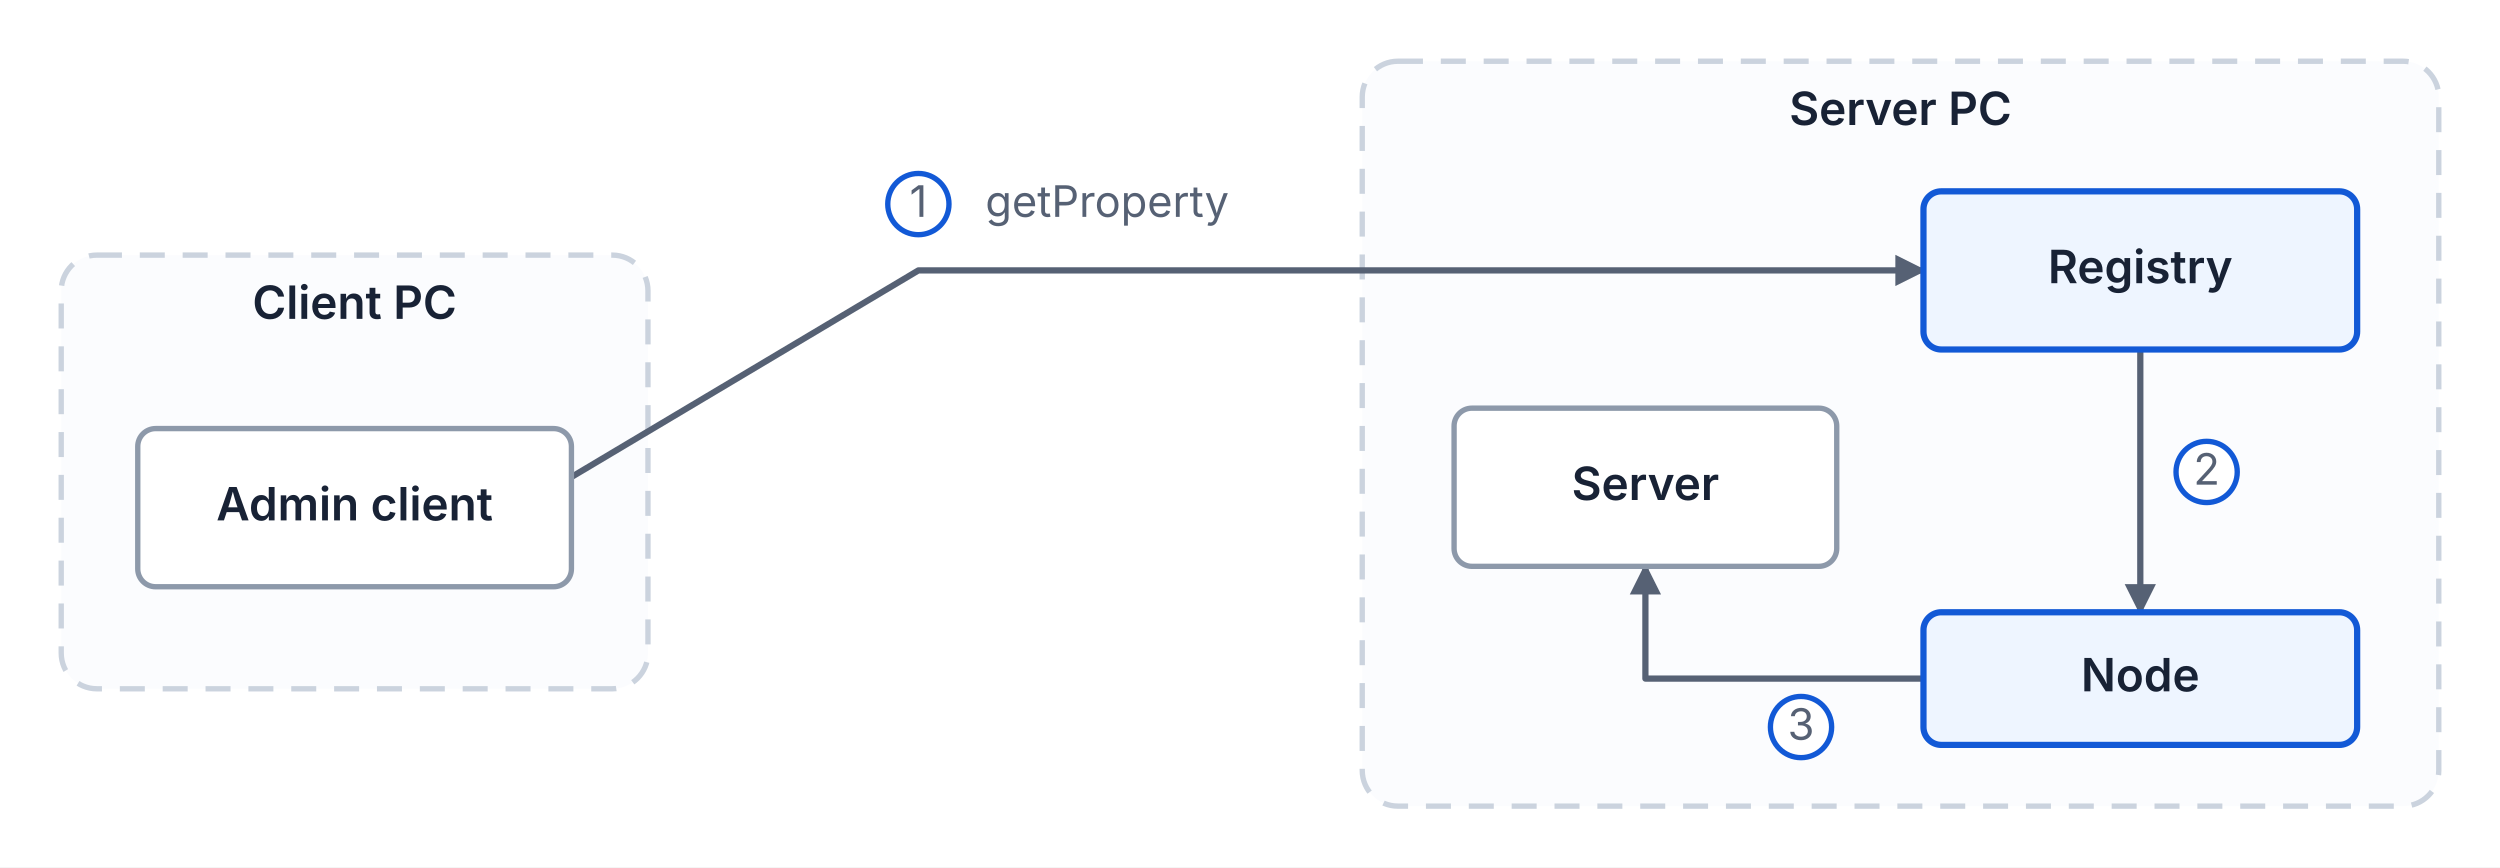
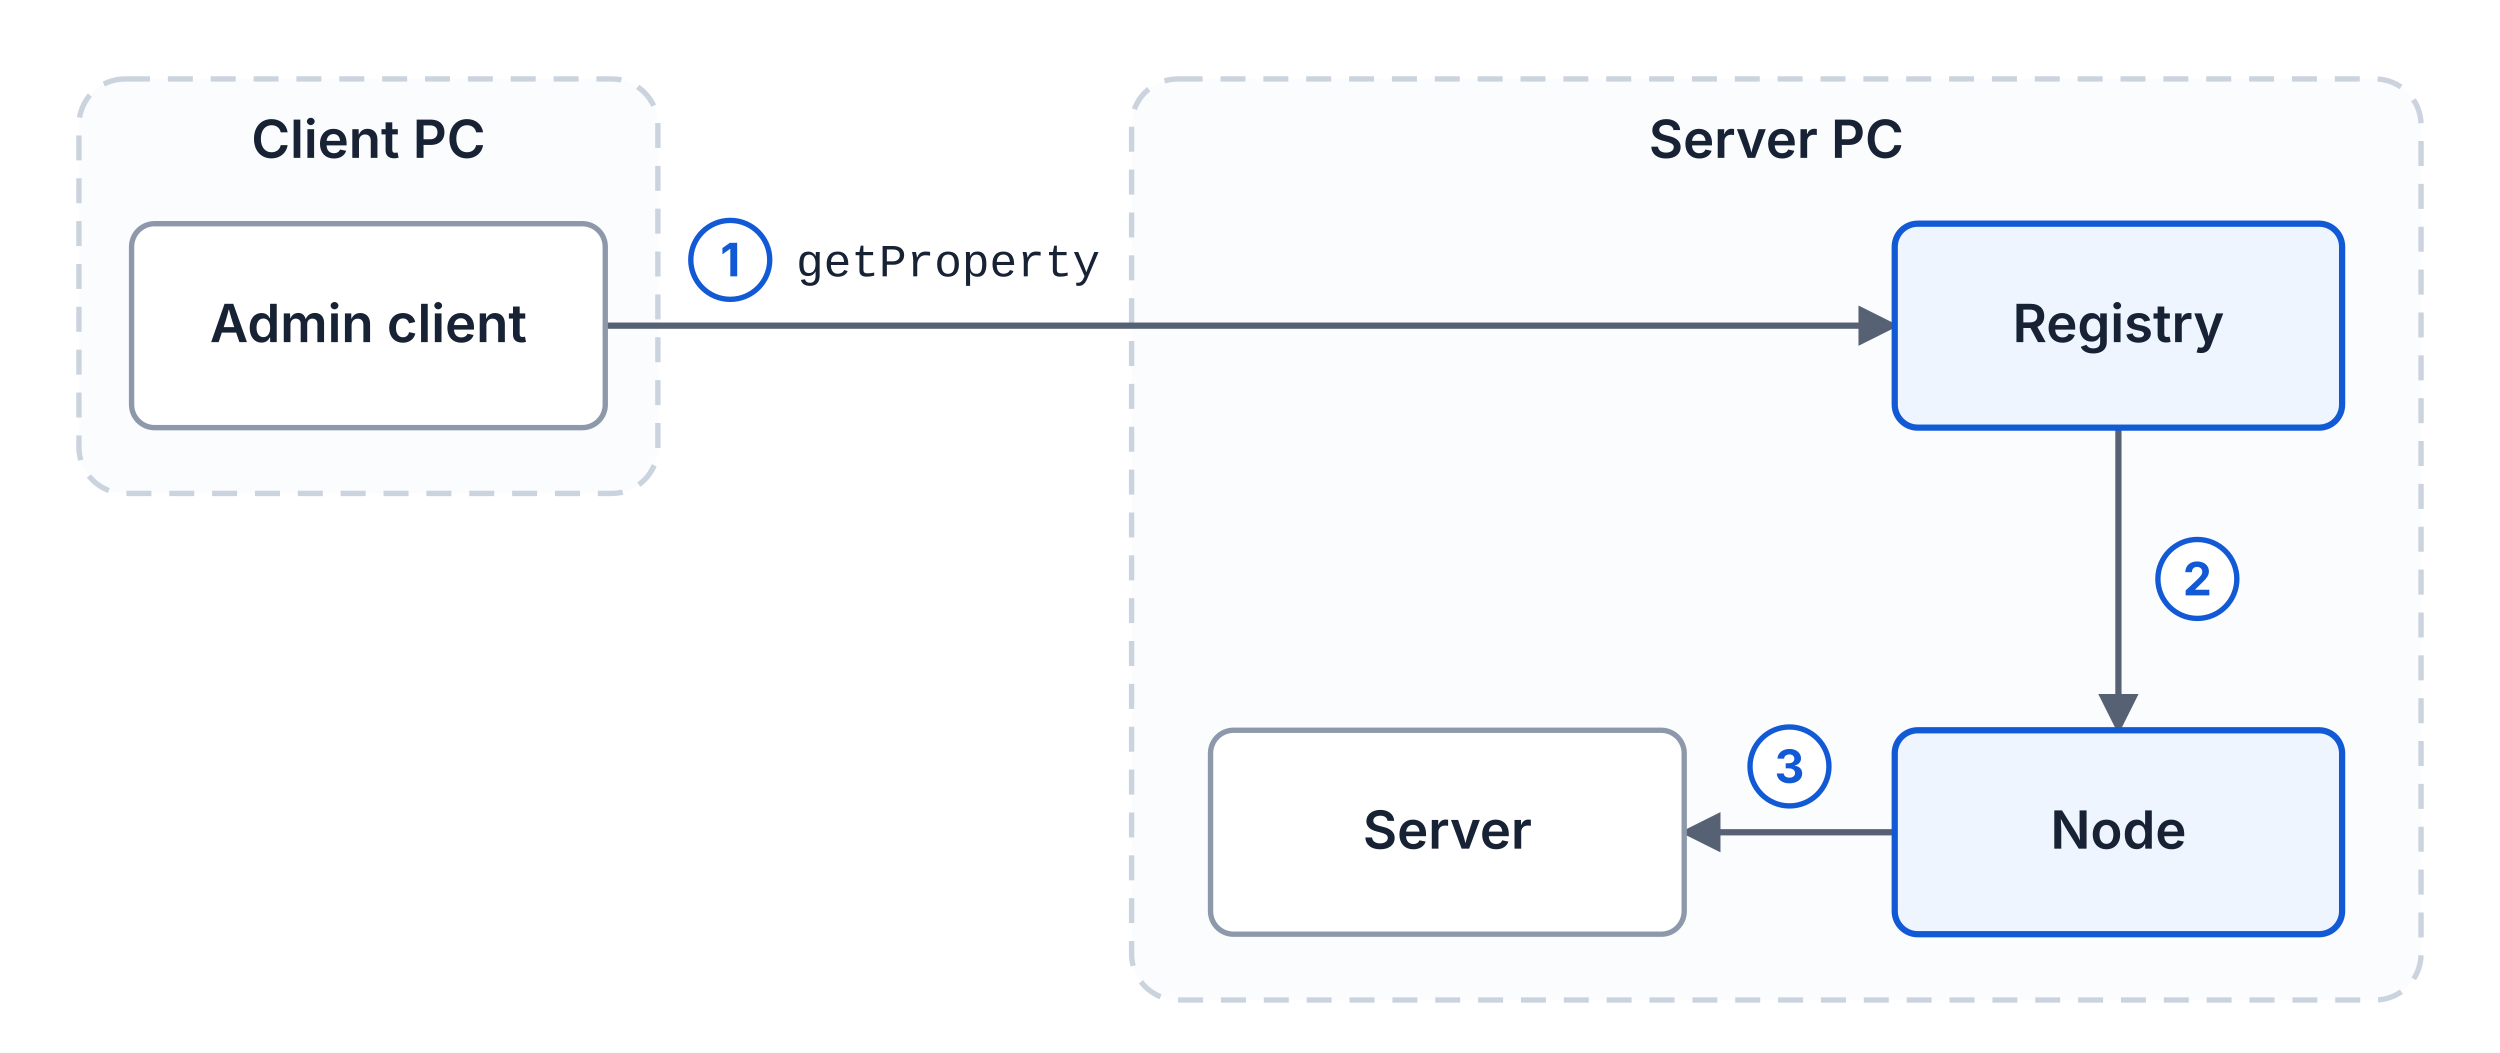
- <svg xmlns="http://www.w3.org/2000/svg" width="700" height="242.86" viewBox="0 0 980 340" role="img" aria-labelledby="title description">
+ <svg xmlns="http://www.w3.org/2000/svg" width="700" height="294.74" viewBox="0 0 760 320" role="img" aria-labelledby="title description">
  <defs>
    <marker id="arrow" viewBox="0 0 8 8" refX="7.2" refY="4" markerWidth="7" markerHeight="7" orient="auto-start-reverse">
      <path d="M 0 0 L 8 4 L 0 8 Z" fill="#566174" />
    </marker>
-     <circle id="step-badge-shape" cx="0" cy="0" r="12" fill="#ffffff" stroke="#1259d6" stroke-width="1.5" vector-effect="non-scaling-stroke" />
+     <g id="step-badge-shape">
+       <circle class="step-badge" cx="0" cy="0" r="12" vector-effect="non-scaling-stroke" />
+     </g>
  </defs>
  <style>
    text {
      fill: #182235;
      font-family: Inter, ui-sans-serif, system-ui, -apple-system, BlinkMacSystemFont, "Segoe UI", sans-serif;
    }
-     .label {
-       font-size: 18px;
-       font-weight: 600;
-       text-anchor: middle;
+ 
+     .process-boundary {
+       fill: #fbfcfe;
+       stroke: #cbd3de;
+       stroke-dasharray: 7 5;
+       stroke-width: 1.5;
    }
-     .annotation {
-       fill: #566174;
-       font-size: 17px;
-       text-anchor: middle;
-     }
-     .application {
+ 
+     .component {
      fill: #ffffff;
      stroke: #8d99aa;
      stroke-width: 1.5;
    }
-     .runtime {
+ 
+     .service {
      fill: #eef5ff;
      stroke: #1259d6;
      stroke-width: 1.75;
    }
-     .boundary {
-       fill: #fbfcfe;
-       stroke: #cbd3de;
-       stroke-width: 1.5;
-       stroke-dasharray: 7 5;
-     }
+ 
    .connector {
      fill: none;
      stroke: #566174;
-       stroke-width: 1.75;
      stroke-linecap: round;
      stroke-linejoin: round;
+       stroke-width: 1.75;
    }
-     .one-way {
+ 
+     .one-way,
+     .callback {
      marker-end: url(#arrow);
    }
+ 
+     .callback {
+       stroke-dasharray: 6 4;
+     }
+ 
+     .label-knockout {
+       fill: #ffffff;
+     }
+ 
+     .process-title,
+     .component-label {
+       font-size: 16px;
+       font-weight: 600;
+       text-anchor: middle;
+     }
+ 
+     .connector-label {
+       fill: #182235;
+       font-size: 14px;
+       font-weight: 500;
+     }
+ 
+     .code {
+       font-family: ui-monospace, SFMono-Regular, Menlo, Monaco, Consolas, "Liberation Mono", monospace;
+     }
+ 
+     .step-badge {
+       fill: #ffffff;
+       stroke: #1259d6;
+       stroke-width: 1.5;
+     }
+ 
+     .step-number {
+       fill: #1259d6;
+       font-size: 14px;
+       font-weight: 700;
+       text-anchor: middle;
+     }
  </style>
-   <rect width="980" height="340" fill="#ffffff" />
+   <rect width="760" height="320" fill="#ffffff" />
  <g id="boundaries" aria-hidden="true">
-     <rect class="boundary" x="24" y="100" width="230" height="170" rx="14" vector-effect="non-scaling-stroke" />
-     <rect class="boundary" x="534" y="24" width="422" height="292" rx="14" vector-effect="non-scaling-stroke" />
+     <rect class="process-boundary" x="24" y="24" width="176" height="126" rx="14" vector-effect="non-scaling-stroke" />
+     <rect class="process-boundary" x="344" y="24" width="392" height="280" rx="14" vector-effect="non-scaling-stroke" />
  </g>
  <g id="connectors" aria-hidden="true">
-     <path class="connector one-way" d="M 224 187 L 360 106 H 754" vector-effect="non-scaling-stroke" />
-     <path class="connector one-way" d="M 839 137 L 839 240" vector-effect="non-scaling-stroke" />
-     <path class="connector one-way" d="M 754 266 H 645 V 222" vector-effect="non-scaling-stroke" />
+     <path class="connector one-way" d="M 184 99 H 576" vector-effect="non-scaling-stroke" />
+     <path class="connector one-way" d="M 644 130 V 222" vector-effect="non-scaling-stroke" />
+     <path class="connector one-way" d="M 576 253 H 512" vector-effect="non-scaling-stroke" />
  </g>
  <g id="components" aria-hidden="true">
-     <rect class="application" x="54" y="168" width="170" height="62" rx="7" vector-effect="non-scaling-stroke" />
-     <rect class="runtime" x="754" y="75" width="170" height="62" rx="7" vector-effect="non-scaling-stroke" />
-     <rect class="application" x="570" y="160" width="150" height="62" rx="7" vector-effect="non-scaling-stroke" />
-     <rect class="runtime" x="754" y="240" width="170" height="52" rx="7" vector-effect="non-scaling-stroke" />
+     <rect class="component" x="40" y="68" width="144" height="62" rx="7" vector-effect="non-scaling-stroke" />
+     <rect class="service" x="576" y="68" width="136" height="62" rx="7" vector-effect="non-scaling-stroke" />
+     <rect class="component" x="368" y="222" width="144" height="62" rx="7" vector-effect="non-scaling-stroke" />
+     <rect class="service" x="576" y="222" width="136" height="62" rx="7" vector-effect="non-scaling-stroke" />
  </g>
  <g id="labels">
-     <text class="label" x="139.0" y="125">Client PC</text>
-     <text class="label" x="139.0" y="204.0">Admin client</text>
-     <text class="label" x="745.0" y="49">Server PC</text>
-     <text class="label" x="839.0" y="111.0">Registry</text>
-     <text class="label" x="645.0" y="196.0">Server</text>
-     <text class="label" x="839.0" y="271.0">Node</text>
-     <use href="#step-badge-shape" x="360" y="80" />
-     <text class="annotation" x="360" y="85">1</text>
-     <rect x="382.0" y="69" width="104" height="24" rx="4" fill="#ffffff" />
-     <text class="annotation" x="434" y="85">getProperty</text>
-     <use href="#step-badge-shape" x="865" y="185" />
-     <text class="annotation" x="865" y="190">2</text>
-     <use href="#step-badge-shape" x="706" y="285" />
-     <text class="annotation" x="706" y="290">3</text>
+     <text class="process-title" x="112" y="48">Client PC</text>
+     <text class="component-label" x="112" y="104">Admin client</text>
+     <text class="process-title" x="540" y="48">Server PC</text>
+     <text class="component-label" x="644" y="104">Registry</text>
+     <text class="component-label" x="440" y="258">Server</text>
+     <text class="component-label" x="644" y="258">Node</text>
+     <use href="#step-badge-shape" transform="translate(222 79)" />
+     <text class="step-number" x="222" y="84">1</text>
+     <text class="connector-label code" x="242" y="84">getProperty</text>
+     <use href="#step-badge-shape" transform="translate(668 176)" />
+     <text class="step-number" x="668" y="181">2</text>
+     <use href="#step-badge-shape" transform="translate(544 233)" />
+     <text class="step-number" x="544" y="238">3</text>
  </g>
</svg>
